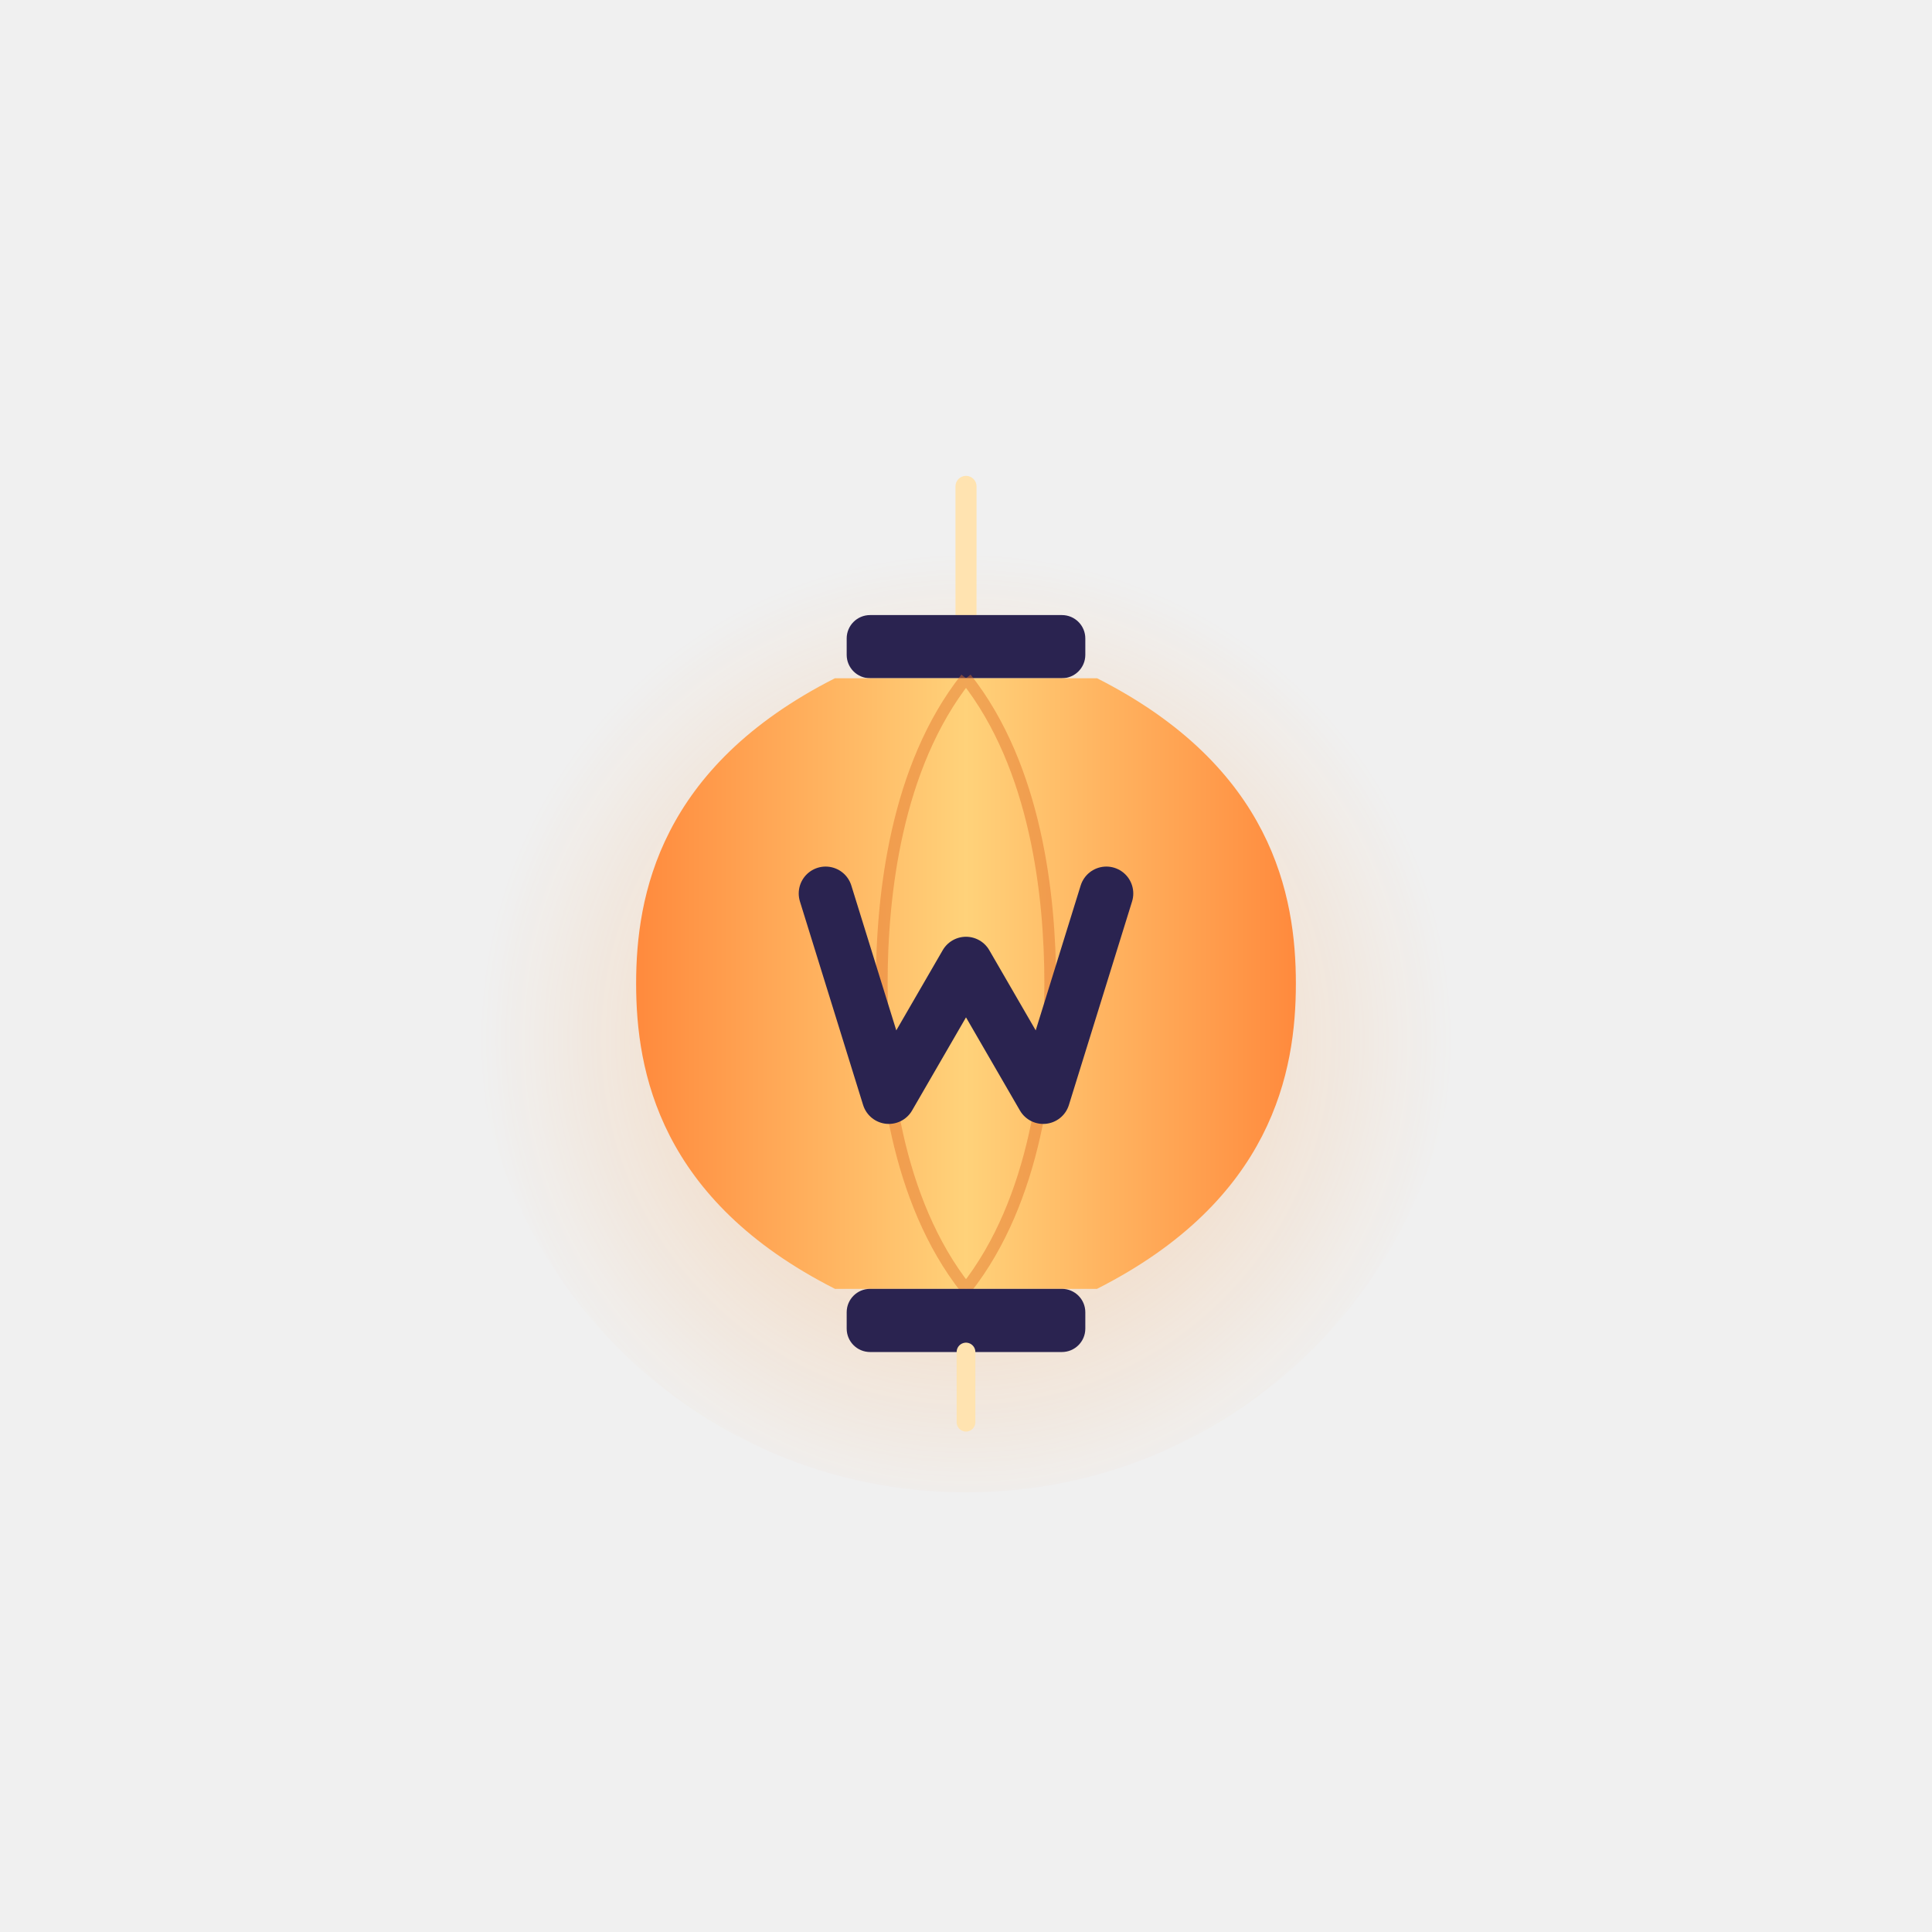
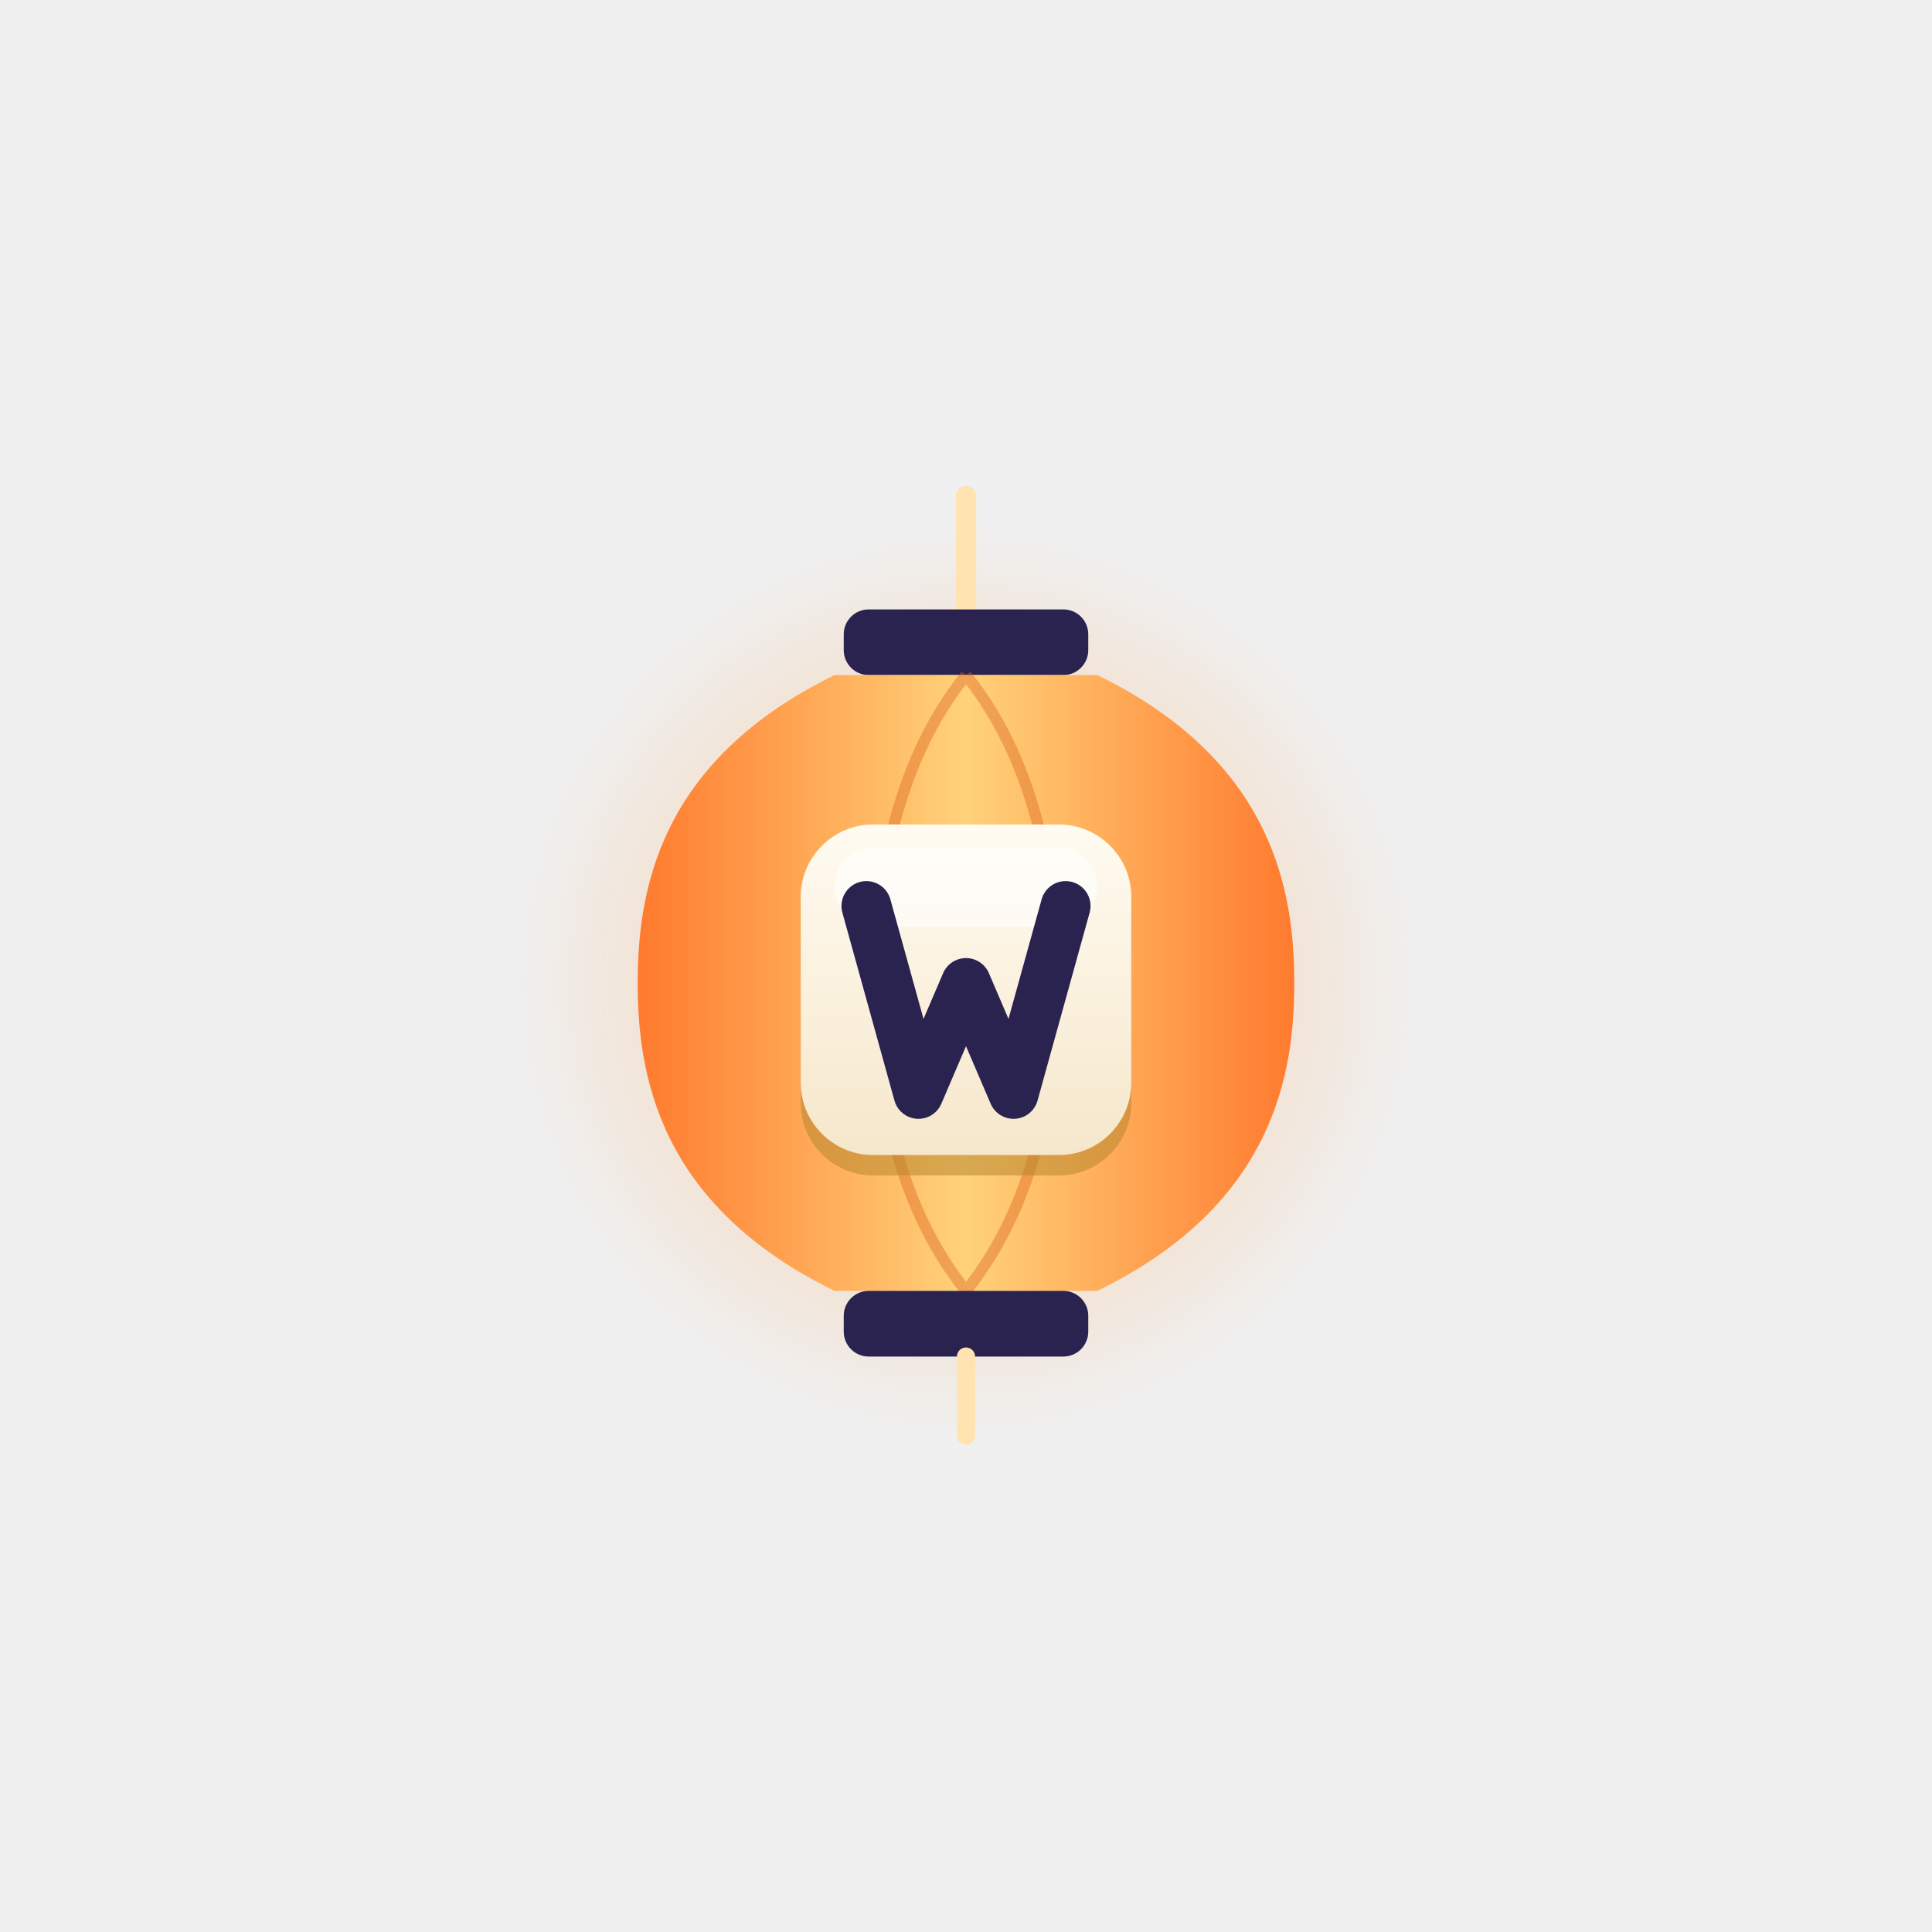
<svg xmlns="http://www.w3.org/2000/svg" width="1024" height="1024" viewBox="0 0 1024 1024">
  <defs>
-     <linearGradient id="sky" x1="0.2" y1="0" x2="0.8" y2="1">
-       <stop offset="0" stop-color="#3B3485" />
-       <stop offset="1" stop-color="#15123A" />
+     <linearGradient id="sky" x1="0" y1="0" x2="0" y2="1">
+       <stop offset="0" stop-color="#3D3591" />
+       <stop offset="1" stop-color="#14103A" />
    </linearGradient>
-     <radialGradient id="glow" cx="0.5" cy="0.54" r="0.5">
-       <stop offset="0" stop-color="#FFC861" stop-opacity="0.75" />
-       <stop offset="0.55" stop-color="#FF9A3D" stop-opacity="0.18" />
+     <radialGradient id="glow" cx="0.5" cy="0.5" r="0.5">
+       <stop offset="0" stop-color="#FFC861" stop-opacity="0.85" />
+       <stop offset="0.5" stop-color="#FF9A3D" stop-opacity="0.25" />
      <stop offset="1" stop-color="#FF9A3D" stop-opacity="0" />
    </radialGradient>
    <linearGradient id="paper" x1="0" y1="0" x2="1" y2="0">
-       <stop offset="0" stop-color="#FF8A3D" />
+       <stop offset="0" stop-color="#FF7A2E" />
      <stop offset="0.5" stop-color="#FFD27A" />
-       <stop offset="1" stop-color="#FF8A3D" />
+       <stop offset="1" stop-color="#FF7A2E" />
    </linearGradient>
+     <linearGradient id="tile" x1="0" y1="0" x2="0" y2="1">
+       <stop offset="0" stop-color="#FFFBF1" />
+       <stop offset="1" stop-color="#F6E7CB" />
+     </linearGradient>
+     <clipPath id="r">
+       <rect width="1024" height="1024" rx="224" />
+     </clipPath>
  </defs>
-   <g transform="translate(512 512) scale(0.62) translate(-512 -530)">
-     <circle cx="512" cy="560" r="420" fill="url(#glow)" />
-     <path d="M512 120v120" stroke="#FFE3B0" stroke-width="18" stroke-linecap="round" />
-     <rect x="410" y="230" width="204" height="54" rx="20" fill="#2A2350" />
-     <path d="M400 284 C 250 360 230 470 230 545 C 230 620 250 730 400 806 L 624 806 C 774 730 794 620 794 545 C 794 470 774 360 624 284 Z" fill="url(#paper)" />
-     <path d="M512 284 C 452 360 440 470 440 545 C 440 620 452 730 512 806 M512 284 C 572 360 584 470 584 545 C 584 620 572 730 512 806" stroke="#E0702A" stroke-width="10" fill="none" opacity="0.45" />
-     <rect x="410" y="806" width="204" height="54" rx="20" fill="#2A2350" />
-     <path d="M512 860v60" stroke="#FFE3B0" stroke-width="16" stroke-linecap="round" />
-     <path d="M392 468 L446 642 L512 528 L578 642 L632 468" stroke="#2A2350" stroke-width="46" stroke-linecap="round" stroke-linejoin="round" fill="none" />
+   <g transform="translate(512 512) scale(0.6) translate(-512 -505)">
+     <circle cx="512" cy="520" r="400" fill="url(#glow)" />
+     <path d="M512 90v110" stroke="#FFE3B0" stroke-width="18" stroke-linecap="round" />
+     <rect x="404" y="190" width="216" height="58" rx="22" fill="#2A2350" />
+     <path d="M396 248 C 240 324 222 440 222 520 C 222 600 240 716 396 792 L 628 792 C 784 716 802 600 802 520 C 802 440 784 324 628 248 Z" fill="url(#paper)" />
+     <path d="M512 248 C 446 330 432 440 432 520 C 432 600 446 710 512 792 M512 248 C 578 330 592 440 592 520 C 592 600 578 710 512 792" stroke="#D9601C" stroke-width="10" fill="none" opacity="0.4" />
+     <rect x="404" y="792" width="216" height="58" rx="22" fill="#2A2350" />
+     <path d="M512 850v70" stroke="#FFE3B0" stroke-width="16" stroke-linecap="round" />
+     <rect x="366" y="398" width="292" height="292" rx="64" fill="#B8862E" opacity="0.55" />
+     <rect x="366" y="380" width="292" height="292" rx="64" fill="url(#tile)" />
+     <rect x="396" y="400" width="232" height="70" rx="34" fill="#FFFFFF" opacity="0.6" />
+     <path d="M424 452 L470 618 L512 520 L554 618 L600 452" stroke="#2A2350" stroke-width="44" stroke-linecap="round" stroke-linejoin="round" fill="none" />
  </g>
</svg>
